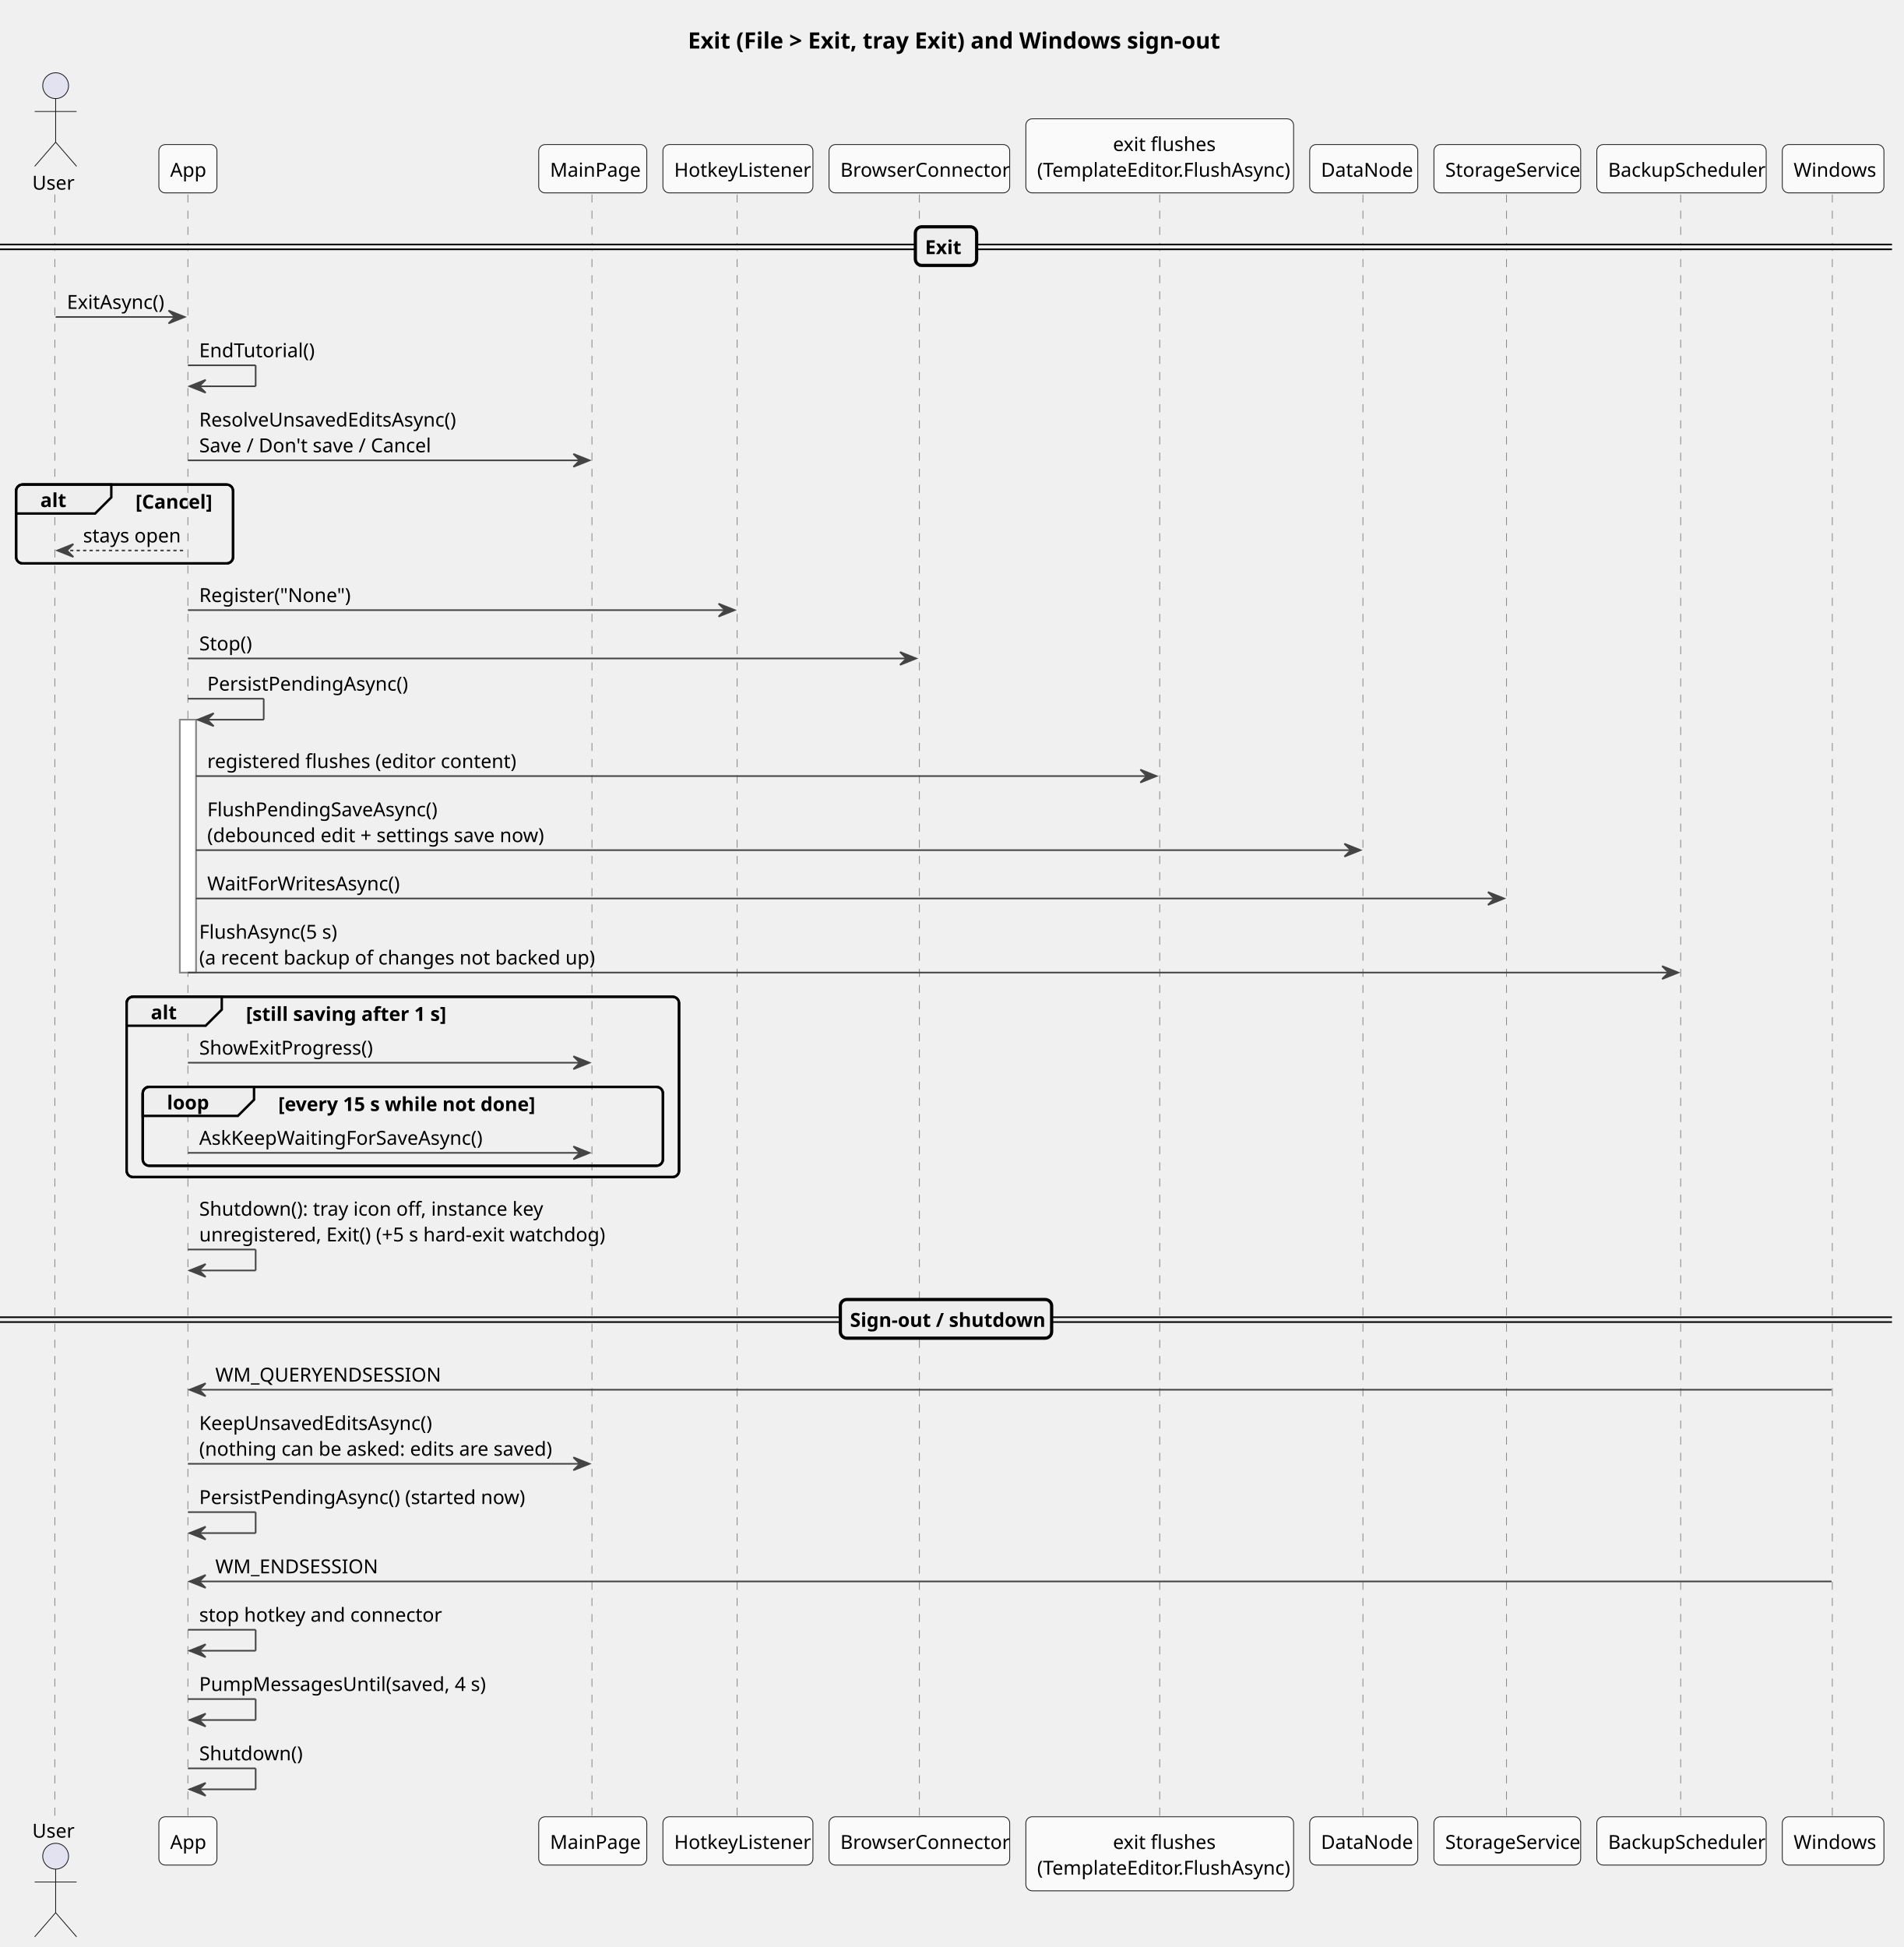
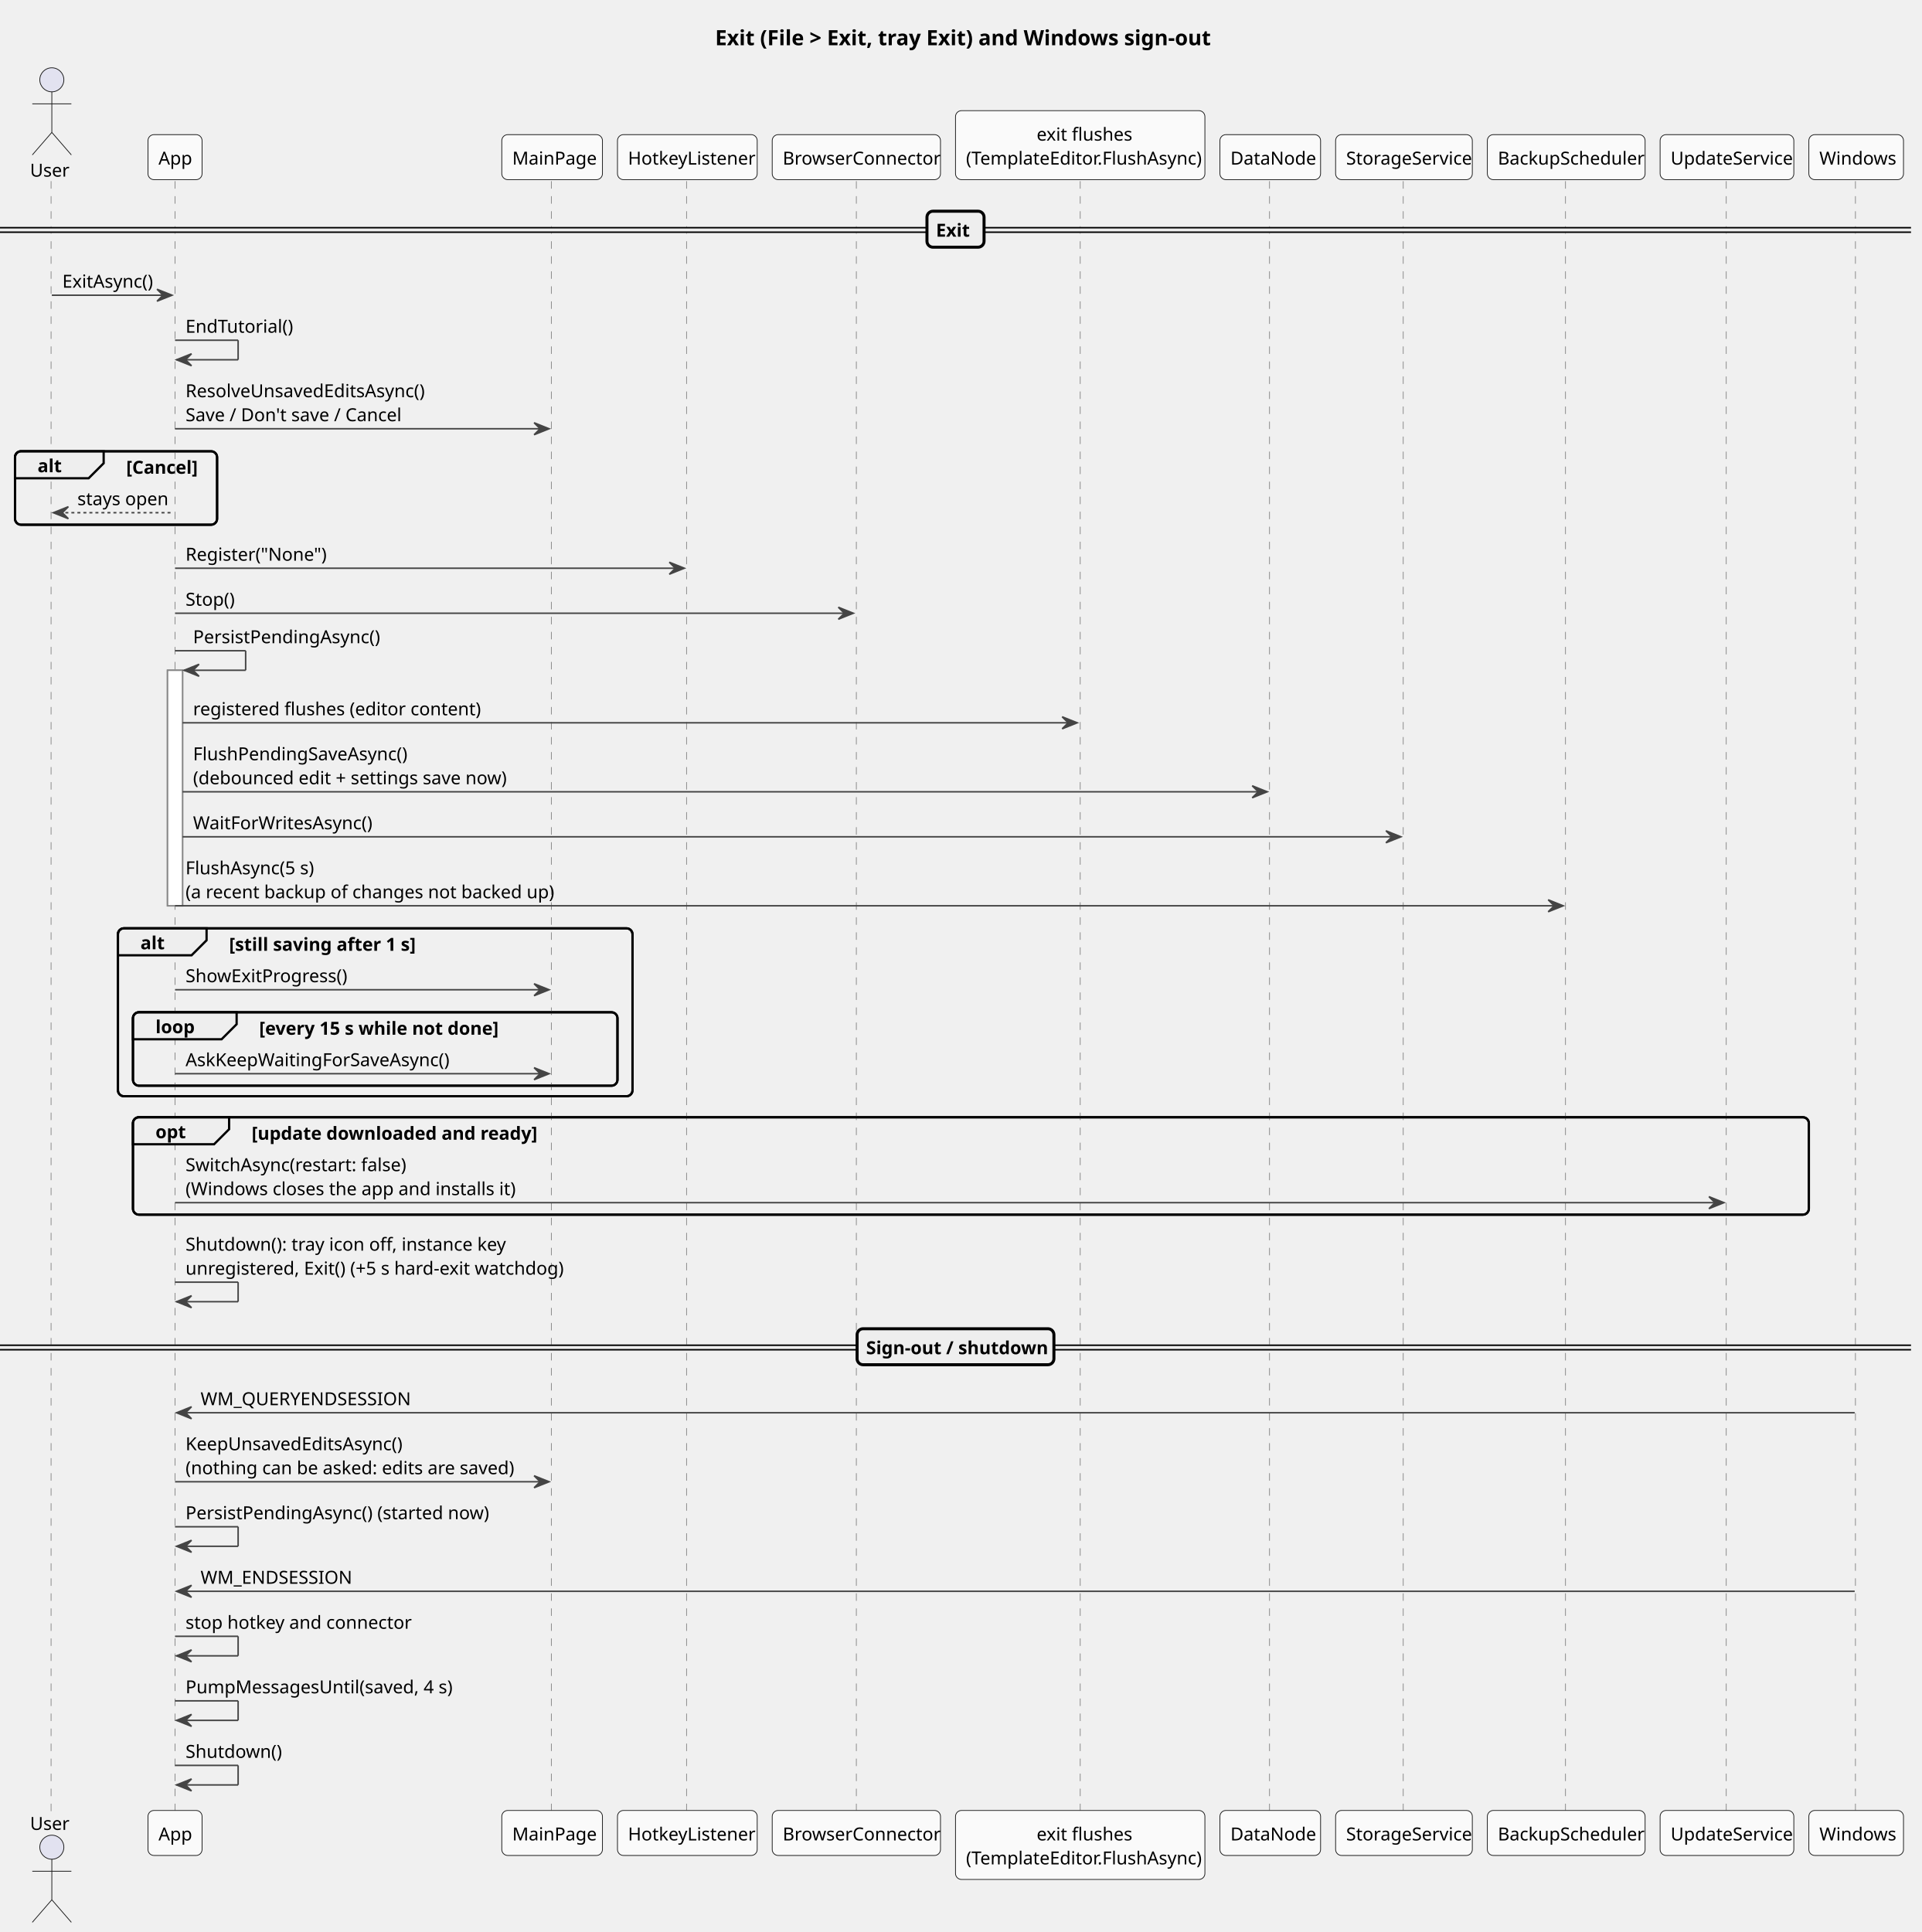
- <svg xmlns="http://www.w3.org/2000/svg" contentStyleType="text/css" height="1207px" preserveAspectRatio="none" style="width:1180px;height:1207px;background:#FFFFFF;" version="1.1" viewBox="0 0 1180 1207" width="1180px" zoomAndPan="magnify">
+ <svg xmlns="http://www.w3.org/2000/svg" contentStyleType="text/css" height="1286px" preserveAspectRatio="none" style="width:1279px;height:1286px;background:#FFFFFF;" version="1.1" viewBox="0 0 1279 1286" width="1279px" zoomAndPan="magnify">
  <defs />
  <g>
-     <text fill="#000000" font-family="Segoe UI" font-size="14" font-weight="bold" lengthAdjust="spacing" textLength="319" x="426.5" y="30.107">Exit (File &gt; Exit, tray Exit) and Windows sign-out</text>
+     <text fill="#000000" font-family="Segoe UI" font-size="14" font-weight="bold" lengthAdjust="spacing" textLength="319" x="476" y="30.107">Exit (File &gt; Exit, tray Exit) and Windows sign-out</text>
    <rect fill="#FFFFFF" height="156.766" style="stroke:#888888;stroke-width:1.0;" width="10" x="111.5" y="446.152" />
    <rect fill="none" height="48.883" rx="4" ry="4" style="stroke:#000000;stroke-width:1.5;" width="134.5" x="10" y="300.387" />
    <rect fill="none" height="111.766" rx="4" ry="4" style="stroke:#000000;stroke-width:1.5;" width="342.5" x="78.5" y="617.918" />
    <rect fill="none" height="48.883" rx="4" ry="4" style="stroke:#000000;stroke-width:1.5;" width="322.5" x="88.5" y="673.801" />
-     <line style="stroke:#888888;stroke-width:0.5;stroke-dasharray:5.0,5.0;" x1="34" x2="34" y1="120.582" y2="1127.254" />
-     <line style="stroke:#888888;stroke-width:0.5;stroke-dasharray:5.0,5.0;" x1="116.5" x2="116.5" y1="120.582" y2="1127.254" />
-     <line style="stroke:#888888;stroke-width:0.5;stroke-dasharray:5.0,5.0;" x1="367" x2="367" y1="120.582" y2="1127.254" />
-     <line style="stroke:#888888;stroke-width:0.5;stroke-dasharray:5.0,5.0;" x1="457" x2="457" y1="120.582" y2="1127.254" />
-     <line style="stroke:#888888;stroke-width:0.5;stroke-dasharray:5.0,5.0;" x1="570" x2="570" y1="120.582" y2="1127.254" />
-     <line style="stroke:#888888;stroke-width:0.5;stroke-dasharray:5.0,5.0;" x1="719" x2="719" y1="120.582" y2="1127.254" />
-     <line style="stroke:#888888;stroke-width:0.5;stroke-dasharray:5.0,5.0;" x1="845" x2="845" y1="120.582" y2="1127.254" />
-     <line style="stroke:#888888;stroke-width:0.5;stroke-dasharray:5.0,5.0;" x1="934" x2="934" y1="120.582" y2="1127.254" />
-     <line style="stroke:#888888;stroke-width:0.5;stroke-dasharray:5.0,5.0;" x1="1042" x2="1042" y1="120.582" y2="1127.254" />
-     <line style="stroke:#888888;stroke-width:0.5;stroke-dasharray:5.0,5.0;" x1="1136" x2="1136" y1="120.582" y2="1127.254" />
+     <rect fill="none" height="64.844" rx="4" ry="4" style="stroke:#000000;stroke-width:1.5;" width="1115.5" x="88.5" y="743.684" />
+     <line style="stroke:#888888;stroke-width:0.5;stroke-dasharray:5.0,5.0;" x1="34" x2="34" y1="120.582" y2="1206.098" />
+     <line style="stroke:#888888;stroke-width:0.5;stroke-dasharray:5.0,5.0;" x1="116.5" x2="116.5" y1="120.582" y2="1206.098" />
+     <line style="stroke:#888888;stroke-width:0.5;stroke-dasharray:5.0,5.0;" x1="367" x2="367" y1="120.582" y2="1206.098" />
+     <line style="stroke:#888888;stroke-width:0.5;stroke-dasharray:5.0,5.0;" x1="457" x2="457" y1="120.582" y2="1206.098" />
+     <line style="stroke:#888888;stroke-width:0.5;stroke-dasharray:5.0,5.0;" x1="570" x2="570" y1="120.582" y2="1206.098" />
+     <line style="stroke:#888888;stroke-width:0.5;stroke-dasharray:5.0,5.0;" x1="719" x2="719" y1="120.582" y2="1206.098" />
+     <line style="stroke:#888888;stroke-width:0.5;stroke-dasharray:5.0,5.0;" x1="845" x2="845" y1="120.582" y2="1206.098" />
+     <line style="stroke:#888888;stroke-width:0.5;stroke-dasharray:5.0,5.0;" x1="934" x2="934" y1="120.582" y2="1206.098" />
+     <line style="stroke:#888888;stroke-width:0.5;stroke-dasharray:5.0,5.0;" x1="1042" x2="1042" y1="120.582" y2="1206.098" />
+     <line style="stroke:#888888;stroke-width:0.5;stroke-dasharray:5.0,5.0;" x1="1149" x2="1149" y1="120.582" y2="1206.098" />
+     <line style="stroke:#888888;stroke-width:0.5;stroke-dasharray:5.0,5.0;" x1="1235" x2="1235" y1="120.582" y2="1206.098" />
    <text fill="#000000" font-family="Segoe UI" font-size="12" lengthAdjust="spacing" textLength="23" x="20" y="117.57">User</text>
    <ellipse cx="34.5" cy="53.121" fill="#E2E2F0" rx="8" ry="8" style="stroke:#181818;stroke-width:0.5;" />
    <path d="M34.5,61.121 L34.5,88.121 M21.5,69.121 L47.5,69.121 M34.5,88.121 L21.5,103.121 M34.5,88.121 L47.5,103.121 " fill="none" style="stroke:#181818;stroke-width:0.5;" />
-     <text fill="#000000" font-family="Segoe UI" font-size="12" lengthAdjust="spacing" textLength="23" x="20" y="1139.203">User</text>
-     <ellipse cx="34.5" cy="1150.715" fill="#E2E2F0" rx="8" ry="8" style="stroke:#181818;stroke-width:0.5;" />
-     <path d="M34.5,1158.715 L34.5,1185.715 M21.5,1166.715 L47.5,1166.715 M34.5,1185.715 L21.5,1200.715 M34.5,1185.715 L47.5,1200.715 " fill="none" style="stroke:#181818;stroke-width:0.5;" />
+     <text fill="#000000" font-family="Segoe UI" font-size="12" lengthAdjust="spacing" textLength="23" x="20" y="1218.047">User</text>
+     <ellipse cx="34.5" cy="1229.559" fill="#E2E2F0" rx="8" ry="8" style="stroke:#181818;stroke-width:0.5;" />
+     <path d="M34.5,1237.559 L34.5,1264.559 M21.5,1245.559 L47.5,1245.559 M34.5,1264.559 L21.5,1279.559 M34.5,1264.559 L47.5,1279.559 " fill="none" style="stroke:#181818;stroke-width:0.5;" />
    <rect fill="#FAFAFA" height="29.961" rx="4" ry="4" style="stroke:#181818;stroke-width:0.5;" width="36" x="98.5" y="89.621" />
    <text fill="#000000" font-family="Segoe UI" font-size="12" lengthAdjust="spacing" textLength="22" x="105.5" y="109.57">App</text>
-     <rect fill="#FAFAFA" height="29.961" rx="4" ry="4" style="stroke:#181818;stroke-width:0.5;" width="36" x="98.5" y="1126.254" />
-     <text fill="#000000" font-family="Segoe UI" font-size="12" lengthAdjust="spacing" textLength="22" x="105.5" y="1146.203">App</text>
+     <rect fill="#FAFAFA" height="29.961" rx="4" ry="4" style="stroke:#181818;stroke-width:0.5;" width="36" x="98.5" y="1205.098" />
+     <text fill="#000000" font-family="Segoe UI" font-size="12" lengthAdjust="spacing" textLength="22" x="105.5" y="1225.047">App</text>
    <rect fill="#FAFAFA" height="29.961" rx="4" ry="4" style="stroke:#181818;stroke-width:0.5;" width="67" x="334" y="89.621" />
    <text fill="#000000" font-family="Segoe UI" font-size="12" lengthAdjust="spacing" textLength="53" x="341" y="109.57">MainPage</text>
-     <rect fill="#FAFAFA" height="29.961" rx="4" ry="4" style="stroke:#181818;stroke-width:0.5;" width="67" x="334" y="1126.254" />
-     <text fill="#000000" font-family="Segoe UI" font-size="12" lengthAdjust="spacing" textLength="53" x="341" y="1146.203">MainPage</text>
+     <rect fill="#FAFAFA" height="29.961" rx="4" ry="4" style="stroke:#181818;stroke-width:0.5;" width="67" x="334" y="1205.098" />
+     <text fill="#000000" font-family="Segoe UI" font-size="12" lengthAdjust="spacing" textLength="53" x="341" y="1225.047">MainPage</text>
    <rect fill="#FAFAFA" height="29.961" rx="4" ry="4" style="stroke:#181818;stroke-width:0.5;" width="93" x="411" y="89.621" />
    <text fill="#000000" font-family="Segoe UI" font-size="12" lengthAdjust="spacing" textLength="79" x="418" y="109.57">HotkeyListener</text>
-     <rect fill="#FAFAFA" height="29.961" rx="4" ry="4" style="stroke:#181818;stroke-width:0.5;" width="93" x="411" y="1126.254" />
-     <text fill="#000000" font-family="Segoe UI" font-size="12" lengthAdjust="spacing" textLength="79" x="418" y="1146.203">HotkeyListener</text>
+     <rect fill="#FAFAFA" height="29.961" rx="4" ry="4" style="stroke:#181818;stroke-width:0.5;" width="93" x="411" y="1205.098" />
+     <text fill="#000000" font-family="Segoe UI" font-size="12" lengthAdjust="spacing" textLength="79" x="418" y="1225.047">HotkeyListener</text>
    <rect fill="#FAFAFA" height="29.961" rx="4" ry="4" style="stroke:#181818;stroke-width:0.5;" width="112" x="514" y="89.621" />
    <text fill="#000000" font-family="Segoe UI" font-size="12" lengthAdjust="spacing" textLength="98" x="521" y="109.57">BrowserConnector</text>
-     <rect fill="#FAFAFA" height="29.961" rx="4" ry="4" style="stroke:#181818;stroke-width:0.5;" width="112" x="514" y="1126.254" />
-     <text fill="#000000" font-family="Segoe UI" font-size="12" lengthAdjust="spacing" textLength="98" x="521" y="1146.203">BrowserConnector</text>
+     <rect fill="#FAFAFA" height="29.961" rx="4" ry="4" style="stroke:#181818;stroke-width:0.5;" width="112" x="514" y="1205.098" />
+     <text fill="#000000" font-family="Segoe UI" font-size="12" lengthAdjust="spacing" textLength="98" x="521" y="1225.047">BrowserConnector</text>
    <rect fill="#FAFAFA" height="45.922" rx="4" ry="4" style="stroke:#181818;stroke-width:0.5;" width="166" x="636" y="73.66" />
    <text fill="#000000" font-family="Segoe UI" font-size="12" lengthAdjust="spacing" textLength="58" x="690" y="93.609">exit flushes</text>
    <text fill="#000000" font-family="Segoe UI" font-size="12" lengthAdjust="spacing" textLength="152" x="643" y="109.57">(TemplateEditor.FlushAsync)</text>
-     <rect fill="#FAFAFA" height="45.922" rx="4" ry="4" style="stroke:#181818;stroke-width:0.5;" width="166" x="636" y="1126.254" />
-     <text fill="#000000" font-family="Segoe UI" font-size="12" lengthAdjust="spacing" textLength="58" x="690" y="1146.203">exit flushes</text>
-     <text fill="#000000" font-family="Segoe UI" font-size="12" lengthAdjust="spacing" textLength="152" x="643" y="1162.164">(TemplateEditor.FlushAsync)</text>
+     <rect fill="#FAFAFA" height="45.922" rx="4" ry="4" style="stroke:#181818;stroke-width:0.5;" width="166" x="636" y="1205.098" />
+     <text fill="#000000" font-family="Segoe UI" font-size="12" lengthAdjust="spacing" textLength="58" x="690" y="1225.047">exit flushes</text>
+     <text fill="#000000" font-family="Segoe UI" font-size="12" lengthAdjust="spacing" textLength="152" x="643" y="1241.008">(TemplateEditor.FlushAsync)</text>
    <rect fill="#FAFAFA" height="29.961" rx="4" ry="4" style="stroke:#181818;stroke-width:0.5;" width="67" x="812" y="89.621" />
    <text fill="#000000" font-family="Segoe UI" font-size="12" lengthAdjust="spacing" textLength="53" x="819" y="109.57">DataNode</text>
-     <rect fill="#FAFAFA" height="29.961" rx="4" ry="4" style="stroke:#181818;stroke-width:0.5;" width="67" x="812" y="1126.254" />
-     <text fill="#000000" font-family="Segoe UI" font-size="12" lengthAdjust="spacing" textLength="53" x="819" y="1146.203">DataNode</text>
+     <rect fill="#FAFAFA" height="29.961" rx="4" ry="4" style="stroke:#181818;stroke-width:0.5;" width="67" x="812" y="1205.098" />
+     <text fill="#000000" font-family="Segoe UI" font-size="12" lengthAdjust="spacing" textLength="53" x="819" y="1225.047">DataNode</text>
    <rect fill="#FAFAFA" height="29.961" rx="4" ry="4" style="stroke:#181818;stroke-width:0.5;" width="91" x="889" y="89.621" />
    <text fill="#000000" font-family="Segoe UI" font-size="12" lengthAdjust="spacing" textLength="77" x="896" y="109.57">StorageService</text>
-     <rect fill="#FAFAFA" height="29.961" rx="4" ry="4" style="stroke:#181818;stroke-width:0.5;" width="91" x="889" y="1126.254" />
-     <text fill="#000000" font-family="Segoe UI" font-size="12" lengthAdjust="spacing" textLength="77" x="896" y="1146.203">StorageService</text>
+     <rect fill="#FAFAFA" height="29.961" rx="4" ry="4" style="stroke:#181818;stroke-width:0.5;" width="91" x="889" y="1205.098" />
+     <text fill="#000000" font-family="Segoe UI" font-size="12" lengthAdjust="spacing" textLength="77" x="896" y="1225.047">StorageService</text>
    <rect fill="#FAFAFA" height="29.961" rx="4" ry="4" style="stroke:#181818;stroke-width:0.5;" width="105" x="990" y="89.621" />
    <text fill="#000000" font-family="Segoe UI" font-size="12" lengthAdjust="spacing" textLength="91" x="997" y="109.57">BackupScheduler</text>
-     <rect fill="#FAFAFA" height="29.961" rx="4" ry="4" style="stroke:#181818;stroke-width:0.5;" width="105" x="990" y="1126.254" />
-     <text fill="#000000" font-family="Segoe UI" font-size="12" lengthAdjust="spacing" textLength="91" x="997" y="1146.203">BackupScheduler</text>
-     <rect fill="#FAFAFA" height="29.961" rx="4" ry="4" style="stroke:#181818;stroke-width:0.5;" width="63" x="1105" y="89.621" />
-     <text fill="#000000" font-family="Segoe UI" font-size="12" lengthAdjust="spacing" textLength="49" x="1112" y="109.57">Windows</text>
-     <rect fill="#FAFAFA" height="29.961" rx="4" ry="4" style="stroke:#181818;stroke-width:0.5;" width="63" x="1105" y="1126.254" />
-     <text fill="#000000" font-family="Segoe UI" font-size="12" lengthAdjust="spacing" textLength="49" x="1112" y="1146.203">Windows</text>
+     <rect fill="#FAFAFA" height="29.961" rx="4" ry="4" style="stroke:#181818;stroke-width:0.5;" width="105" x="990" y="1205.098" />
+     <text fill="#000000" font-family="Segoe UI" font-size="12" lengthAdjust="spacing" textLength="91" x="997" y="1225.047">BackupScheduler</text>
+     <rect fill="#FAFAFA" height="29.961" rx="4" ry="4" style="stroke:#181818;stroke-width:0.5;" width="89" x="1105" y="89.621" />
+     <text fill="#000000" font-family="Segoe UI" font-size="12" lengthAdjust="spacing" textLength="75" x="1112" y="109.57">UpdateService</text>
+     <rect fill="#FAFAFA" height="29.961" rx="4" ry="4" style="stroke:#181818;stroke-width:0.5;" width="89" x="1105" y="1205.098" />
+     <text fill="#000000" font-family="Segoe UI" font-size="12" lengthAdjust="spacing" textLength="75" x="1112" y="1225.047">UpdateService</text>
+     <rect fill="#FAFAFA" height="29.961" rx="4" ry="4" style="stroke:#181818;stroke-width:0.5;" width="63" x="1204" y="89.621" />
+     <text fill="#000000" font-family="Segoe UI" font-size="12" lengthAdjust="spacing" textLength="49" x="1211" y="109.57">Windows</text>
+     <rect fill="#FAFAFA" height="29.961" rx="4" ry="4" style="stroke:#181818;stroke-width:0.5;" width="63" x="1204" y="1205.098" />
+     <text fill="#000000" font-family="Segoe UI" font-size="12" lengthAdjust="spacing" textLength="49" x="1211" y="1225.047">Windows</text>
    <rect fill="#FFFFFF" height="156.766" style="stroke:#888888;stroke-width:1.0;" width="10" x="111.5" y="446.152" />
-     <rect fill="#EEEEEE" height="3" rx="4" ry="4" style="stroke:#EEEEEE;stroke-width:1.0;" width="1173" x="0" y="151.562" />
-     <line style="stroke:#000000;stroke-width:1.0;" x1="0" x2="1173" y1="151.562" y2="151.562" />
-     <line style="stroke:#000000;stroke-width:1.0;" x1="0" x2="1173" y1="154.562" y2="154.562" />
-     <rect fill="#EEEEEE" height="23.961" rx="4" ry="4" style="stroke:#000000;stroke-width:2.0;" width="38" x="567.5" y="140.582" />
-     <text fill="#000000" font-family="Segoe UI" font-size="12" font-weight="bold" lengthAdjust="spacing" textLength="21" x="573.5" y="157.531">Exit</text>
+     <rect fill="#EEEEEE" height="3" rx="4" ry="4" style="stroke:#EEEEEE;stroke-width:1.0;" width="1272" x="0" y="151.562" />
+     <line style="stroke:#000000;stroke-width:1.0;" x1="0" x2="1272" y1="151.562" y2="151.562" />
+     <line style="stroke:#000000;stroke-width:1.0;" x1="0" x2="1272" y1="154.562" y2="154.562" />
+     <rect fill="#EEEEEE" height="23.961" rx="4" ry="4" style="stroke:#000000;stroke-width:2.0;" width="38" x="617" y="140.582" />
+     <text fill="#000000" font-family="Segoe UI" font-size="12" font-weight="bold" lengthAdjust="spacing" textLength="21" x="623" y="157.531">Exit</text>
    <polygon fill="#444444" points="104.5,192.504,114.5,196.504,104.5,200.504,108.5,196.504" style="stroke:#444444;stroke-width:1.0;" />
    <line style="stroke:#444444;stroke-width:1.0;" x1="34.5" x2="110.5" y1="196.504" y2="196.504" />
    <text fill="#000000" font-family="Segoe UI" font-size="12" lengthAdjust="spacing" textLength="58" x="41.5" y="191.492">ExitAsync()</text>
    <line style="stroke:#444444;stroke-width:1.0;" x1="116.5" x2="158.5" y1="226.465" y2="226.465" />
    <line style="stroke:#444444;stroke-width:1.0;" x1="158.5" x2="158.5" y1="226.465" y2="239.465" />
    <line style="stroke:#444444;stroke-width:1.0;" x1="117.5" x2="158.5" y1="239.465" y2="239.465" />
    <polygon fill="#444444" points="127.5,235.465,117.5,239.465,127.5,243.465,123.5,239.465" style="stroke:#444444;stroke-width:1.0;" />
    <text fill="#000000" font-family="Segoe UI" font-size="12" lengthAdjust="spacing" textLength="69" x="123.5" y="221.453">EndTutorial()</text>
    <polygon fill="#444444" points="355.5,281.387,365.5,285.387,355.5,289.387,359.5,285.387" style="stroke:#444444;stroke-width:1.0;" />
    <line style="stroke:#444444;stroke-width:1.0;" x1="116.5" x2="361.5" y1="285.387" y2="285.387" />
    <text fill="#000000" font-family="Segoe UI" font-size="12" lengthAdjust="spacing" textLength="150" x="123.5" y="264.414">ResolveUnsavedEditsAsync()</text>
    <text fill="#000000" font-family="Segoe UI" font-size="12" lengthAdjust="spacing" textLength="137" x="123.5" y="280.375">Save / Don't save / Cancel</text>
    <path d="M14,300.387 L69,300.387 L69,308.348 L59,318.348 L10,318.348 L10,304.387 A4,4 0 0 1 14,300.387 " fill="#EEEEEE" style="stroke:#000000;stroke-width:1.5;" />
    <rect fill="none" height="48.883" rx="4" ry="4" style="stroke:#000000;stroke-width:1.5;" width="134.5" x="10" y="300.387" />
    <text fill="#000000" font-family="Segoe UI" font-size="12" font-weight="bold" lengthAdjust="spacing" textLength="14" x="25" y="314.336">alt</text>
    <text fill="#000000" font-family="Segoe UI" font-size="12" font-weight="bold" lengthAdjust="spacing" textLength="44" x="84" y="315.336">[Cancel]</text>
    <polygon fill="#444444" points="45.5,337.269,35.5,341.269,45.5,345.269,41.5,341.269" style="stroke:#444444;stroke-width:1.0;" />
    <line style="stroke:#444444;stroke-width:1.0;stroke-dasharray:2.0,2.0;" x1="39.5" x2="115.5" y1="341.269" y2="341.269" />
    <text fill="#000000" font-family="Segoe UI" font-size="12" lengthAdjust="spacing" textLength="56" x="51.5" y="336.258">stays open</text>
    <polygon fill="#444444" points="445.5,374.231,455.5,378.231,445.5,382.231,449.5,378.231" style="stroke:#444444;stroke-width:1.0;" />
    <line style="stroke:#444444;stroke-width:1.0;" x1="116.5" x2="451.5" y1="378.231" y2="378.231" />
    <text fill="#000000" font-family="Segoe UI" font-size="12" lengthAdjust="spacing" textLength="89" x="123.5" y="373.219">Register("None")</text>
    <polygon fill="#444444" points="558,404.191,568,408.191,558,412.191,562,408.191" style="stroke:#444444;stroke-width:1.0;" />
    <line style="stroke:#444444;stroke-width:1.0;" x1="116.5" x2="564" y1="408.191" y2="408.191" />
    <text fill="#000000" font-family="Segoe UI" font-size="12" lengthAdjust="spacing" textLength="32" x="123.5" y="403.18">Stop()</text>
    <line style="stroke:#444444;stroke-width:1.0;" x1="116.5" x2="163.5" y1="433.152" y2="433.152" />
    <line style="stroke:#444444;stroke-width:1.0;" x1="163.5" x2="163.5" y1="433.152" y2="446.152" />
    <line style="stroke:#444444;stroke-width:1.0;" x1="122.5" x2="163.5" y1="446.152" y2="446.152" />
    <polygon fill="#444444" points="132.5,442.152,122.5,446.152,132.5,450.152,128.5,446.152" style="stroke:#444444;stroke-width:1.0;" />
    <text fill="#000000" font-family="Segoe UI" font-size="12" lengthAdjust="spacing" textLength="118" x="128.5" y="428.141">PersistPendingAsync()</text>
    <polygon fill="#444444" points="707,477.113,717,481.113,707,485.113,711,481.113" style="stroke:#444444;stroke-width:1.0;" />
    <line style="stroke:#444444;stroke-width:1.0;" x1="121.5" x2="713" y1="481.113" y2="481.113" />
    <text fill="#000000" font-family="Segoe UI" font-size="12" lengthAdjust="spacing" textLength="178" x="128.5" y="476.102">registered flushes (editor content)</text>
    <polygon fill="#444444" points="833.5,523.035,843.5,527.035,833.5,531.035,837.5,527.035" style="stroke:#444444;stroke-width:1.0;" />
    <line style="stroke:#444444;stroke-width:1.0;" x1="121.5" x2="839.5" y1="527.035" y2="527.035" />
    <text fill="#000000" font-family="Segoe UI" font-size="12" lengthAdjust="spacing" textLength="136" x="128.5" y="506.062">FlushPendingSaveAsync()</text>
    <text fill="#000000" font-family="Segoe UI" font-size="12" lengthAdjust="spacing" textLength="198" x="128.5" y="522.023">(debounced edit + settings save now)</text>
    <polygon fill="#444444" points="922.5,552.996,932.5,556.996,922.5,560.996,926.5,556.996" style="stroke:#444444;stroke-width:1.0;" />
    <line style="stroke:#444444;stroke-width:1.0;" x1="121.5" x2="928.5" y1="556.996" y2="556.996" />
    <text fill="#000000" font-family="Segoe UI" font-size="12" lengthAdjust="spacing" textLength="114" x="128.5" y="551.984">WaitForWritesAsync()</text>
    <polygon fill="#444444" points="1030.5,598.918,1040.5,602.918,1030.5,606.918,1034.5,602.918" style="stroke:#444444;stroke-width:1.0;" />
    <line style="stroke:#444444;stroke-width:1.0;" x1="116.5" x2="1036.5" y1="602.918" y2="602.918" />
    <text fill="#000000" font-family="Segoe UI" font-size="12" lengthAdjust="spacing" textLength="82" x="123.5" y="581.945">FlushAsync(5 s)</text>
    <text fill="#000000" font-family="Segoe UI" font-size="12" lengthAdjust="spacing" textLength="232" x="123.5" y="597.906">(a recent backup of changes not backed up)</text>
    <path d="M82.5,617.918 L137.5,617.918 L137.5,625.879 L127.5,635.879 L78.5,635.879 L78.5,621.918 A4,4 0 0 1 82.5,617.918 " fill="#EEEEEE" style="stroke:#000000;stroke-width:1.5;" />
    <rect fill="none" height="111.766" rx="4" ry="4" style="stroke:#000000;stroke-width:1.5;" width="342.5" x="78.5" y="617.918" />
    <text fill="#000000" font-family="Segoe UI" font-size="12" font-weight="bold" lengthAdjust="spacing" textLength="14" x="93.5" y="631.867">alt</text>
    <text fill="#000000" font-family="Segoe UI" font-size="12" font-weight="bold" lengthAdjust="spacing" textLength="114" x="152.5" y="632.867">[still saving after 1 s]</text>
    <polygon fill="#444444" points="355.5,654.801,365.5,658.801,355.5,662.801,359.5,658.801" style="stroke:#444444;stroke-width:1.0;" />
    <line style="stroke:#444444;stroke-width:1.0;" x1="116.5" x2="361.5" y1="658.801" y2="658.801" />
    <text fill="#000000" font-family="Segoe UI" font-size="12" lengthAdjust="spacing" textLength="100" x="123.5" y="653.789">ShowExitProgress()</text>
    <path d="M92.5,673.801 L157.5,673.801 L157.5,681.762 L147.5,691.762 L88.5,691.762 L88.5,677.801 A4,4 0 0 1 92.5,673.801 " fill="#EEEEEE" style="stroke:#000000;stroke-width:1.5;" />
    <rect fill="none" height="48.883" rx="4" ry="4" style="stroke:#000000;stroke-width:1.5;" width="322.5" x="88.5" y="673.801" />
    <text fill="#000000" font-family="Segoe UI" font-size="12" font-weight="bold" lengthAdjust="spacing" textLength="24" x="103.5" y="687.75">loop</text>
    <text fill="#000000" font-family="Segoe UI" font-size="12" font-weight="bold" lengthAdjust="spacing" textLength="151" x="172.5" y="688.75">[every 15 s while not done]</text>
    <polygon fill="#444444" points="355.5,710.684,365.5,714.684,355.5,718.684,359.5,714.684" style="stroke:#444444;stroke-width:1.0;" />
    <line style="stroke:#444444;stroke-width:1.0;" x1="116.5" x2="361.5" y1="714.684" y2="714.684" />
    <text fill="#000000" font-family="Segoe UI" font-size="12" lengthAdjust="spacing" textLength="167" x="123.5" y="709.672">AskKeepWaitingForSaveAsync()</text>
-     <line style="stroke:#444444;stroke-width:1.0;" x1="116.5" x2="158.5" y1="774.606" y2="774.606" />
-     <line style="stroke:#444444;stroke-width:1.0;" x1="158.5" x2="158.5" y1="774.606" y2="787.606" />
-     <line style="stroke:#444444;stroke-width:1.0;" x1="117.5" x2="158.5" y1="787.606" y2="787.606" />
-     <polygon fill="#444444" points="127.5,783.606,117.5,787.606,127.5,791.606,123.5,787.606" style="stroke:#444444;stroke-width:1.0;" />
-     <text fill="#000000" font-family="Segoe UI" font-size="12" lengthAdjust="spacing" textLength="203" x="123.5" y="753.633">Shutdown(): tray icon off, instance key</text>
-     <text fill="#000000" font-family="Segoe UI" font-size="12" lengthAdjust="spacing" textLength="237" x="123.5" y="769.594">unregistered, Exit() (+5 s hard-exit watchdog)</text>
-     <rect fill="#EEEEEE" height="3" rx="4" ry="4" style="stroke:#EEEEEE;stroke-width:1.0;" width="1173" x="0" y="816.586" />
-     <line style="stroke:#000000;stroke-width:1.0;" x1="0" x2="1173" y1="816.586" y2="816.586" />
-     <line style="stroke:#000000;stroke-width:1.0;" x1="0" x2="1173" y1="819.586" y2="819.586" />
-     <rect fill="#EEEEEE" height="23.961" rx="4" ry="4" style="stroke:#000000;stroke-width:2.0;" width="131" x="521" y="805.606" />
-     <text fill="#000000" font-family="Segoe UI" font-size="12" font-weight="bold" lengthAdjust="spacing" textLength="114" x="527" y="822.555">Sign-out / shutdown</text>
-     <polygon fill="#444444" points="127.5,857.527,117.5,861.527,127.5,865.527,123.5,861.527" style="stroke:#444444;stroke-width:1.0;" />
-     <line style="stroke:#444444;stroke-width:1.0;" x1="121.5" x2="1135.5" y1="861.527" y2="861.527" />
-     <text fill="#000000" font-family="Segoe UI" font-size="12" lengthAdjust="spacing" textLength="132" x="133.5" y="856.516">WM_QUERYENDSESSION</text>
-     <polygon fill="#444444" points="355.5,903.449,365.5,907.449,355.5,911.449,359.5,907.449" style="stroke:#444444;stroke-width:1.0;" />
-     <line style="stroke:#444444;stroke-width:1.0;" x1="116.5" x2="361.5" y1="907.449" y2="907.449" />
-     <text fill="#000000" font-family="Segoe UI" font-size="12" lengthAdjust="spacing" textLength="136" x="123.5" y="886.477">KeepUnsavedEditsAsync()</text>
-     <text fill="#000000" font-family="Segoe UI" font-size="12" lengthAdjust="spacing" textLength="204" x="123.5" y="902.438">(nothing can be asked: edits are saved)</text>
-     <line style="stroke:#444444;stroke-width:1.0;" x1="116.5" x2="158.5" y1="937.41" y2="937.41" />
-     <line style="stroke:#444444;stroke-width:1.0;" x1="158.5" x2="158.5" y1="937.41" y2="950.41" />
-     <line style="stroke:#444444;stroke-width:1.0;" x1="117.5" x2="158.5" y1="950.41" y2="950.41" />
-     <polygon fill="#444444" points="127.5,946.41,117.5,950.41,127.5,954.41,123.5,950.41" style="stroke:#444444;stroke-width:1.0;" />
-     <text fill="#000000" font-family="Segoe UI" font-size="12" lengthAdjust="spacing" textLength="191" x="123.5" y="932.398">PersistPendingAsync() (started now)</text>
-     <polygon fill="#444444" points="127.5,976.371,117.5,980.371,127.5,984.371,123.5,980.371" style="stroke:#444444;stroke-width:1.0;" />
-     <line style="stroke:#444444;stroke-width:1.0;" x1="121.5" x2="1135.5" y1="980.371" y2="980.371" />
-     <text fill="#000000" font-family="Segoe UI" font-size="12" lengthAdjust="spacing" textLength="95" x="133.5" y="975.359">WM_ENDSESSION</text>
-     <line style="stroke:#444444;stroke-width:1.0;" x1="116.5" x2="158.5" y1="1010.332" y2="1010.332" />
-     <line style="stroke:#444444;stroke-width:1.0;" x1="158.5" x2="158.5" y1="1010.332" y2="1023.332" />
-     <line style="stroke:#444444;stroke-width:1.0;" x1="117.5" x2="158.5" y1="1023.332" y2="1023.332" />
-     <polygon fill="#444444" points="127.5,1019.332,117.5,1023.332,127.5,1027.332,123.5,1023.332" style="stroke:#444444;stroke-width:1.0;" />
-     <text fill="#000000" font-family="Segoe UI" font-size="12" lengthAdjust="spacing" textLength="142" x="123.5" y="1005.32">stop hotkey and connector</text>
-     <line style="stroke:#444444;stroke-width:1.0;" x1="116.5" x2="158.5" y1="1053.293" y2="1053.293" />
-     <line style="stroke:#444444;stroke-width:1.0;" x1="158.5" x2="158.5" y1="1053.293" y2="1066.293" />
-     <line style="stroke:#444444;stroke-width:1.0;" x1="117.5" x2="158.5" y1="1066.293" y2="1066.293" />
-     <polygon fill="#444444" points="127.5,1062.293,117.5,1066.293,127.5,1070.293,123.5,1066.293" style="stroke:#444444;stroke-width:1.0;" />
-     <text fill="#000000" font-family="Segoe UI" font-size="12" lengthAdjust="spacing" textLength="166" x="123.5" y="1048.281">PumpMessagesUntil(saved, 4 s)</text>
-     <line style="stroke:#444444;stroke-width:1.0;" x1="116.5" x2="158.5" y1="1096.254" y2="1096.254" />
-     <line style="stroke:#444444;stroke-width:1.0;" x1="158.5" x2="158.5" y1="1096.254" y2="1109.254" />
-     <line style="stroke:#444444;stroke-width:1.0;" x1="117.5" x2="158.5" y1="1109.254" y2="1109.254" />
-     <polygon fill="#444444" points="127.5,1105.254,117.5,1109.254,127.5,1113.254,123.5,1109.254" style="stroke:#444444;stroke-width:1.0;" />
-     <text fill="#000000" font-family="Segoe UI" font-size="12" lengthAdjust="spacing" textLength="62" x="123.5" y="1091.242">Shutdown()</text>
+     <path d="M92.5,743.684 L152.5,743.684 L152.5,751.644 L142.5,761.644 L88.5,761.644 L88.5,747.684 A4,4 0 0 1 92.5,743.684 " fill="#EEEEEE" style="stroke:#000000;stroke-width:1.5;" />
+     <rect fill="none" height="64.844" rx="4" ry="4" style="stroke:#000000;stroke-width:1.5;" width="1115.5" x="88.5" y="743.684" />
+     <text fill="#000000" font-family="Segoe UI" font-size="12" font-weight="bold" lengthAdjust="spacing" textLength="19" x="103.5" y="757.633">opt</text>
+     <text fill="#000000" font-family="Segoe UI" font-size="12" font-weight="bold" lengthAdjust="spacing" textLength="175" x="167.5" y="758.633">[update downloaded and ready]</text>
+     <polygon fill="#444444" points="1137.5,796.527,1147.5,800.527,1137.5,804.527,1141.5,800.527" style="stroke:#444444;stroke-width:1.0;" />
+     <line style="stroke:#444444;stroke-width:1.0;" x1="116.5" x2="1143.5" y1="800.527" y2="800.527" />
+     <text fill="#000000" font-family="Segoe UI" font-size="12" lengthAdjust="spacing" textLength="138" x="123.5" y="779.555">SwitchAsync(restart: false)</text>
+     <text fill="#000000" font-family="Segoe UI" font-size="12" lengthAdjust="spacing" textLength="207" x="123.5" y="795.516">(Windows closes the app and installs it)</text>
+     <line style="stroke:#444444;stroke-width:1.0;" x1="116.5" x2="158.5" y1="853.449" y2="853.449" />
+     <line style="stroke:#444444;stroke-width:1.0;" x1="158.5" x2="158.5" y1="853.449" y2="866.449" />
+     <line style="stroke:#444444;stroke-width:1.0;" x1="117.5" x2="158.5" y1="866.449" y2="866.449" />
+     <polygon fill="#444444" points="127.5,862.449,117.5,866.449,127.5,870.449,123.5,866.449" style="stroke:#444444;stroke-width:1.0;" />
+     <text fill="#000000" font-family="Segoe UI" font-size="12" lengthAdjust="spacing" textLength="203" x="123.5" y="832.477">Shutdown(): tray icon off, instance key</text>
+     <text fill="#000000" font-family="Segoe UI" font-size="12" lengthAdjust="spacing" textLength="237" x="123.5" y="848.438">unregistered, Exit() (+5 s hard-exit watchdog)</text>
+     <rect fill="#EEEEEE" height="3" rx="4" ry="4" style="stroke:#EEEEEE;stroke-width:1.0;" width="1272" x="0" y="895.43" />
+     <line style="stroke:#000000;stroke-width:1.0;" x1="0" x2="1272" y1="895.43" y2="895.43" />
+     <line style="stroke:#000000;stroke-width:1.0;" x1="0" x2="1272" y1="898.43" y2="898.43" />
+     <rect fill="#EEEEEE" height="23.961" rx="4" ry="4" style="stroke:#000000;stroke-width:2.0;" width="131" x="570.5" y="884.449" />
+     <text fill="#000000" font-family="Segoe UI" font-size="12" font-weight="bold" lengthAdjust="spacing" textLength="114" x="576.5" y="901.398">Sign-out / shutdown</text>
+     <polygon fill="#444444" points="127.5,936.371,117.5,940.371,127.5,944.371,123.5,940.371" style="stroke:#444444;stroke-width:1.0;" />
+     <line style="stroke:#444444;stroke-width:1.0;" x1="121.5" x2="1234.5" y1="940.371" y2="940.371" />
+     <text fill="#000000" font-family="Segoe UI" font-size="12" lengthAdjust="spacing" textLength="132" x="133.5" y="935.359">WM_QUERYENDSESSION</text>
+     <polygon fill="#444444" points="355.5,982.293,365.5,986.293,355.5,990.293,359.5,986.293" style="stroke:#444444;stroke-width:1.0;" />
+     <line style="stroke:#444444;stroke-width:1.0;" x1="116.5" x2="361.5" y1="986.293" y2="986.293" />
+     <text fill="#000000" font-family="Segoe UI" font-size="12" lengthAdjust="spacing" textLength="136" x="123.5" y="965.32">KeepUnsavedEditsAsync()</text>
+     <text fill="#000000" font-family="Segoe UI" font-size="12" lengthAdjust="spacing" textLength="204" x="123.5" y="981.281">(nothing can be asked: edits are saved)</text>
+     <line style="stroke:#444444;stroke-width:1.0;" x1="116.5" x2="158.5" y1="1016.254" y2="1016.254" />
+     <line style="stroke:#444444;stroke-width:1.0;" x1="158.5" x2="158.5" y1="1016.254" y2="1029.254" />
+     <line style="stroke:#444444;stroke-width:1.0;" x1="117.5" x2="158.5" y1="1029.254" y2="1029.254" />
+     <polygon fill="#444444" points="127.5,1025.254,117.5,1029.254,127.5,1033.254,123.5,1029.254" style="stroke:#444444;stroke-width:1.0;" />
+     <text fill="#000000" font-family="Segoe UI" font-size="12" lengthAdjust="spacing" textLength="191" x="123.5" y="1011.242">PersistPendingAsync() (started now)</text>
+     <polygon fill="#444444" points="127.5,1055.215,117.5,1059.215,127.5,1063.215,123.5,1059.215" style="stroke:#444444;stroke-width:1.0;" />
+     <line style="stroke:#444444;stroke-width:1.0;" x1="121.5" x2="1234.5" y1="1059.215" y2="1059.215" />
+     <text fill="#000000" font-family="Segoe UI" font-size="12" lengthAdjust="spacing" textLength="95" x="133.5" y="1054.203">WM_ENDSESSION</text>
+     <line style="stroke:#444444;stroke-width:1.0;" x1="116.5" x2="158.5" y1="1089.176" y2="1089.176" />
+     <line style="stroke:#444444;stroke-width:1.0;" x1="158.5" x2="158.5" y1="1089.176" y2="1102.176" />
+     <line style="stroke:#444444;stroke-width:1.0;" x1="117.5" x2="158.5" y1="1102.176" y2="1102.176" />
+     <polygon fill="#444444" points="127.5,1098.176,117.5,1102.176,127.5,1106.176,123.5,1102.176" style="stroke:#444444;stroke-width:1.0;" />
+     <text fill="#000000" font-family="Segoe UI" font-size="12" lengthAdjust="spacing" textLength="142" x="123.5" y="1084.164">stop hotkey and connector</text>
+     <line style="stroke:#444444;stroke-width:1.0;" x1="116.5" x2="158.5" y1="1132.137" y2="1132.137" />
+     <line style="stroke:#444444;stroke-width:1.0;" x1="158.5" x2="158.5" y1="1132.137" y2="1145.137" />
+     <line style="stroke:#444444;stroke-width:1.0;" x1="117.5" x2="158.5" y1="1145.137" y2="1145.137" />
+     <polygon fill="#444444" points="127.5,1141.137,117.5,1145.137,127.5,1149.137,123.5,1145.137" style="stroke:#444444;stroke-width:1.0;" />
+     <text fill="#000000" font-family="Segoe UI" font-size="12" lengthAdjust="spacing" textLength="166" x="123.5" y="1127.125">PumpMessagesUntil(saved, 4 s)</text>
+     <line style="stroke:#444444;stroke-width:1.0;" x1="116.5" x2="158.5" y1="1175.098" y2="1175.098" />
+     <line style="stroke:#444444;stroke-width:1.0;" x1="158.5" x2="158.5" y1="1175.098" y2="1188.098" />
+     <line style="stroke:#444444;stroke-width:1.0;" x1="117.5" x2="158.5" y1="1188.098" y2="1188.098" />
+     <polygon fill="#444444" points="127.5,1184.098,117.5,1188.098,127.5,1192.098,123.5,1188.098" style="stroke:#444444;stroke-width:1.0;" />
+     <text fill="#000000" font-family="Segoe UI" font-size="12" lengthAdjust="spacing" textLength="62" x="123.5" y="1170.086">Shutdown()</text>
  </g>
</svg>
